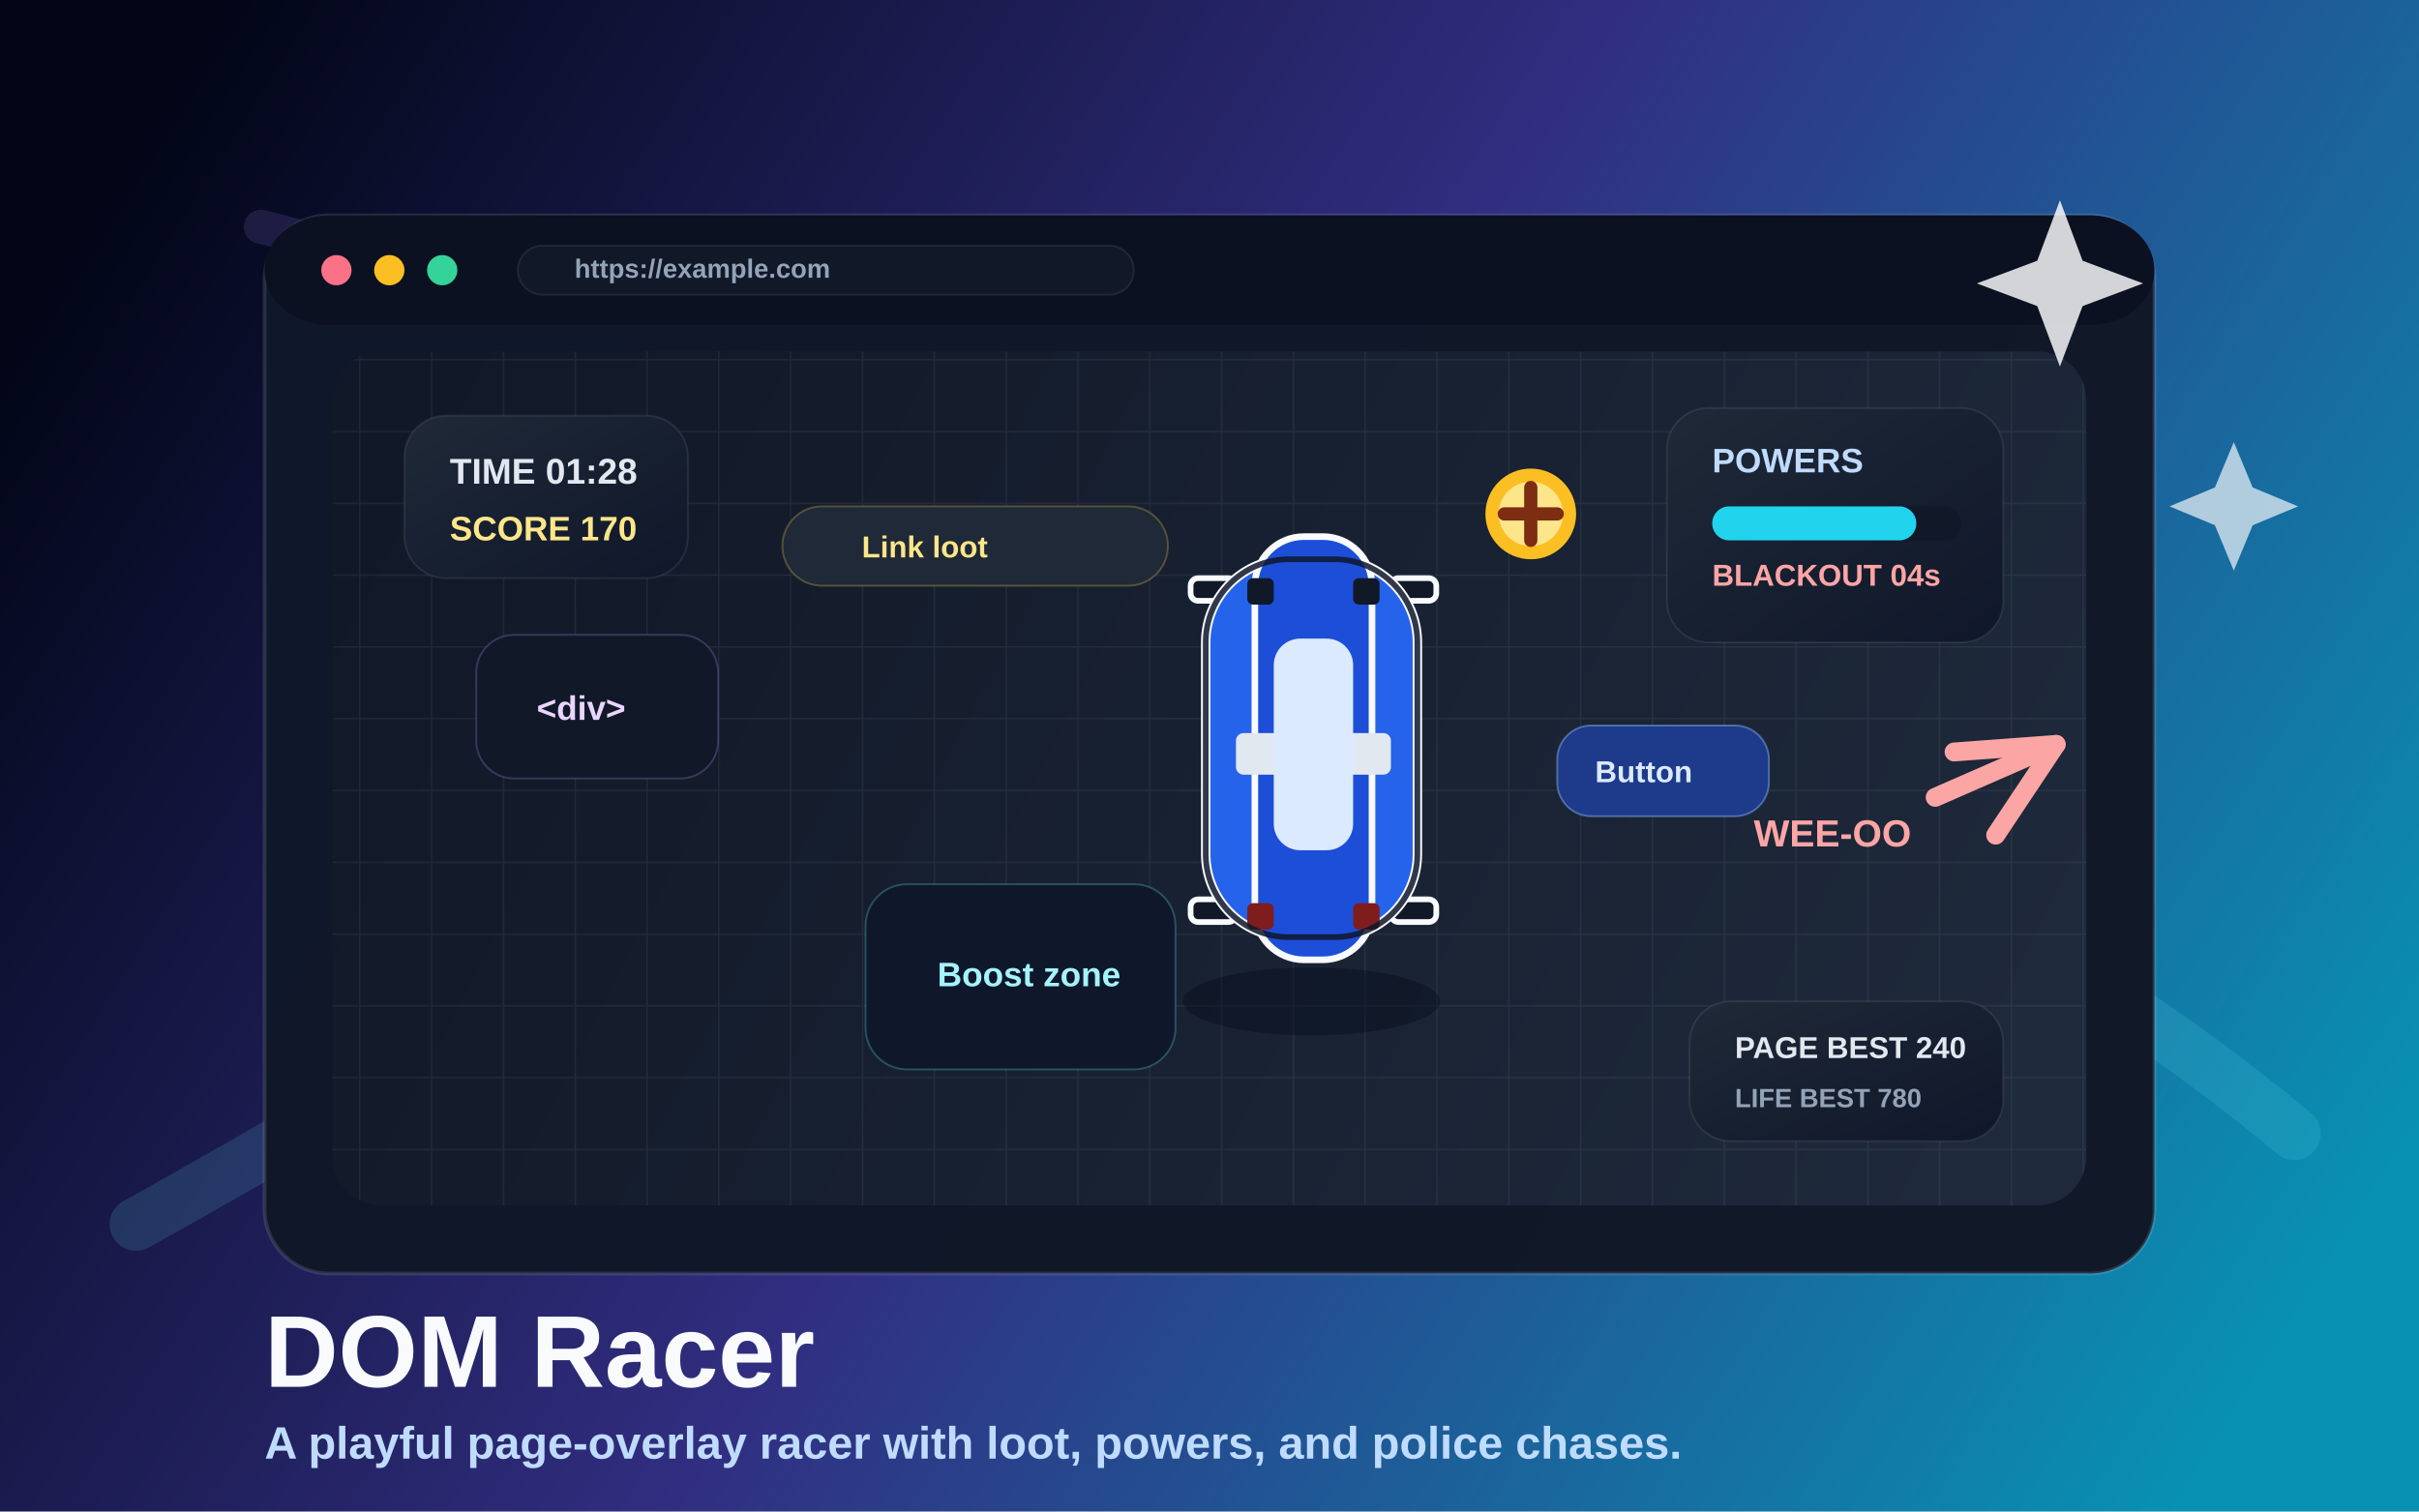
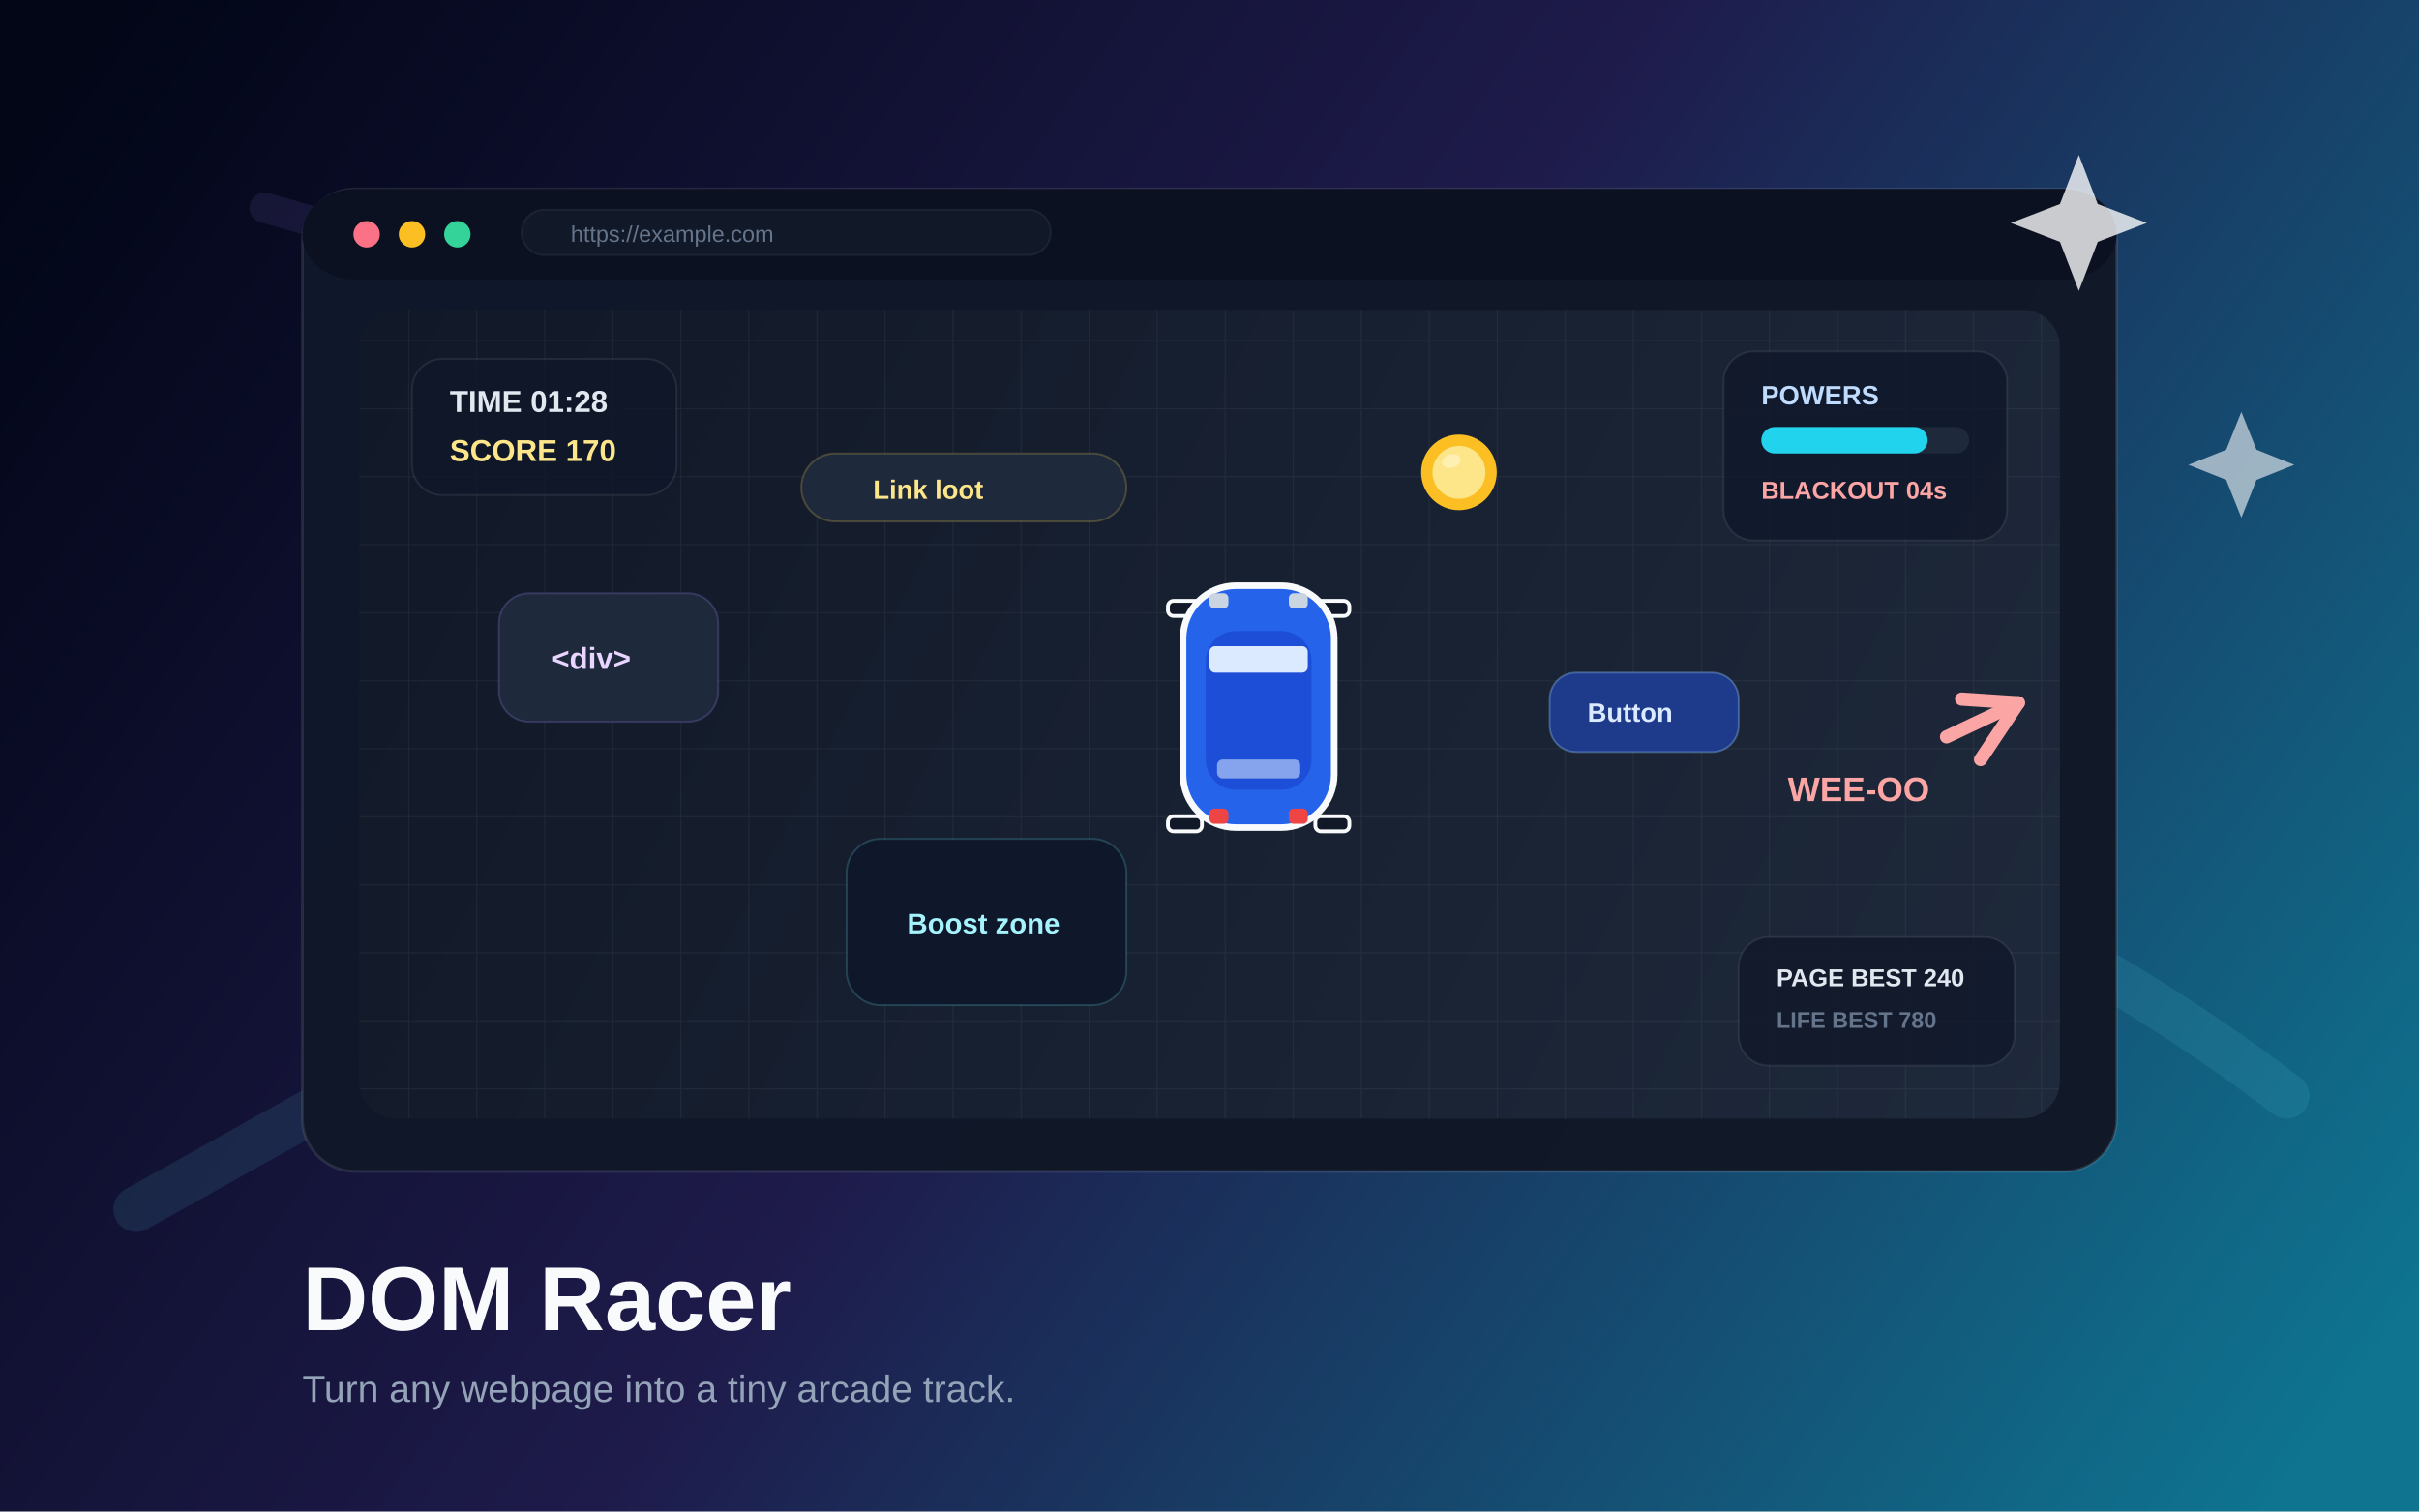
<svg xmlns="http://www.w3.org/2000/svg" width="1280" height="800" viewBox="0 0 1280 800" fill="none">
  <defs>
-     <linearGradient id="bg" x1="84" y1="64" x2="1180" y2="756" gradientUnits="userSpaceOnUse">
+     <linearGradient id="bg" x1="64" y1="0" x2="1200" y2="800" gradientUnits="userSpaceOnUse">
      <stop stop-color="#020617" />
-       <stop offset="0.48" stop-color="#312E81" />
-       <stop offset="1" stop-color="#0891B2" />
+       <stop offset="0.48" stop-color="#1e1b4b" />
+       <stop offset="1" stop-color="#0e7490" />
    </linearGradient>
-     <linearGradient id="browser" x1="152" y1="140" x2="1120" y2="658" gradientUnits="userSpaceOnUse">
-       <stop stop-color="#0F172A" />
+     <linearGradient id="browser" x1="160" y1="100" x2="1120" y2="640" gradientUnits="userSpaceOnUse">
+       <stop stop-color="#0f172a" />
      <stop offset="1" stop-color="#111827" />
    </linearGradient>
-     <linearGradient id="arena" x1="220" y1="186" x2="1048" y2="610" gradientUnits="userSpaceOnUse">
+     <linearGradient id="arena" x1="190" y1="170" x2="1080" y2="620" gradientUnits="userSpaceOnUse">
      <stop stop-color="#111827" />
-       <stop offset="1" stop-color="#1E293B" />
+       <stop offset="1" stop-color="#1e293b" />
    </linearGradient>
-     <linearGradient id="card" x1="0" y1="0" x2="1" y2="1">
-       <stop stop-color="#1F2937" />
-       <stop offset="1" stop-color="#0F172A" />
-     </linearGradient>
-     <pattern id="grid" width="38" height="38" patternUnits="userSpaceOnUse">
-       <path d="M38 0H0V38" stroke="#FFFFFF" stroke-opacity="0.06" stroke-width="1.5" />
+     <pattern id="grid" width="36" height="36" patternUnits="userSpaceOnUse">
+       <path d="M36 0H0V36" stroke="#fff" stroke-opacity="0.05" stroke-width="1.2" />
    </pattern>
  </defs>
  <rect width="1280" height="800" fill="url(#bg)" />
-   <path d="M72 648C252 548 386 454 574 420C796 380 1010 430 1214 600" stroke="#67E8F9" stroke-opacity="0.14" stroke-width="28" stroke-linecap="round" />
-   <path d="M138 120C344 172 452 260 630 400" stroke="#A78BFA" stroke-opacity="0.14" stroke-width="18" stroke-linecap="round" />
-   <rect x="140" y="114" width="1000" height="560" rx="34" fill="url(#browser)" stroke="#FFFFFF" stroke-opacity="0.12" stroke-width="2" />
-   <rect x="140" y="114" width="1000" height="58" rx="34" fill="#0B1120" />
-   <circle cx="178" cy="143" r="8" fill="#FB7185" />
-   <circle cx="206" cy="143" r="8" fill="#FBBF24" />
-   <circle cx="234" cy="143" r="8" fill="#34D399" />
-   <rect x="274" y="130" width="326" height="26" rx="13" fill="#111827" stroke="#FFFFFF" stroke-opacity="0.08" />
-   <text x="304" y="147" fill="#94A3B8" font-size="14" font-weight="600" font-family="Arial, sans-serif">https://example.com</text>
-   <rect x="176" y="186" width="928" height="452" rx="26" fill="url(#arena)" />
-   <rect x="176" y="186" width="928" height="452" rx="26" fill="url(#grid)" />
-   <rect x="214" y="220" width="150" height="86" rx="22" fill="url(#card)" stroke="#FFFFFF" stroke-opacity="0.08" />
-   <text x="238" y="256" fill="#E2E8F0" font-size="19" font-weight="800" font-family="Arial, sans-serif">TIME 01:28</text>
-   <text x="238" y="286" fill="#FDE68A" font-size="18" font-weight="700" font-family="Arial, sans-serif">SCORE 170</text>
-   <rect x="882" y="216" width="178" height="124" rx="22" fill="url(#card)" stroke="#FFFFFF" stroke-opacity="0.08" />
-   <text x="906" y="250" fill="#BFDBFE" font-size="18" font-weight="800" font-family="Arial, sans-serif">POWERS</text>
-   <rect x="906" y="268" width="132" height="18" rx="9" fill="#111827" />
-   <rect x="906" y="268" width="108" height="18" rx="9" fill="#22D3EE" />
-   <text x="906" y="310" fill="#FCA5A5" font-size="16" font-weight="700" font-family="Arial, sans-serif">BLACKOUT 04s</text>
-   <rect x="894" y="530" width="166" height="74" rx="22" fill="url(#card)" stroke="#FFFFFF" stroke-opacity="0.08" />
-   <text x="918" y="560" fill="#E2E8F0" font-size="16" font-weight="800" font-family="Arial, sans-serif">PAGE BEST 240</text>
-   <text x="918" y="586" fill="#94A3B8" font-size="14" font-weight="700" font-family="Arial, sans-serif">LIFE BEST 780</text>
-   <rect x="252" y="336" width="128" height="76" rx="20" fill="#111827" stroke="#A78BFA" stroke-opacity="0.26" />
-   <text x="284" y="381" fill="#E9D5FF" font-size="18" font-weight="700" font-family="Arial, sans-serif">&lt;div&gt;</text>
-   <rect x="414" y="268" width="204" height="42" rx="21" fill="#1F2937" stroke="#FCD34D" stroke-opacity="0.26" />
-   <text x="456" y="295" fill="#FDE68A" font-size="16" font-weight="700" font-family="Arial, sans-serif">Link loot</text>
-   <rect x="824" y="384" width="112" height="48" rx="18" fill="#1E3A8A" stroke="#93C5FD" stroke-opacity="0.42" />
-   <text x="844" y="414" fill="#DBEAFE" font-size="16" font-weight="700" font-family="Arial, sans-serif">Button</text>
-   <rect x="458" y="468" width="164" height="98" rx="22" fill="#0F172A" stroke="#67E8F9" stroke-opacity="0.26" />
-   <text x="496" y="522" fill="#A5F3FC" font-size="18" font-weight="700" font-family="Arial, sans-serif">Boost zone</text>
-   <circle cx="810" cy="272" r="24" fill="#FBBF24" />
-   <circle cx="810" cy="272" r="17" fill="#FDE68A" />
-   <path d="M810 258V286" stroke="#7C2D12" stroke-width="7" stroke-linecap="round" />
-   <path d="M796 272H824" stroke="#7C2D12" stroke-width="7" stroke-linecap="round" />
-   <ellipse cx="694" cy="530" rx="68" ry="18" fill="#020617" fill-opacity="0.34" />
-   <rect x="630" y="306" width="24" height="12" rx="4" fill="#111827" />
-   <rect x="630" y="306" width="24" height="12" rx="4" stroke="#F8FAFC" stroke-width="3" />
-   <rect x="736" y="306" width="24" height="12" rx="4" fill="#111827" />
-   <rect x="736" y="306" width="24" height="12" rx="4" stroke="#F8FAFC" stroke-width="3" />
-   <rect x="630" y="476" width="24" height="12" rx="4" fill="#111827" />
-   <rect x="630" y="476" width="24" height="12" rx="4" stroke="#F8FAFC" stroke-width="3" />
-   <rect x="736" y="476" width="24" height="12" rx="4" fill="#111827" />
-   <rect x="736" y="476" width="24" height="12" rx="4" stroke="#F8FAFC" stroke-width="3" />
-   <rect x="638" y="296" width="112" height="200" rx="44" fill="#2563EB" />
-   <rect x="638" y="296" width="112" height="200" rx="44" stroke="#F8FAFC" stroke-width="5" />
-   <rect x="664" y="284" width="62" height="224" rx="26" fill="#1D4ED8" />
-   <rect x="664" y="284" width="62" height="224" rx="26" stroke="#F8FAFC" stroke-width="3.5" />
-   <rect x="654" y="388" width="82" height="22" rx="4" fill="#E2E8F0" />
-   <rect x="674" y="338" width="42" height="112" rx="14" fill="#DBEAFE" />
-   <rect x="660" y="306" width="14" height="14" rx="3" fill="#111827" />
-   <rect x="716" y="306" width="14" height="14" rx="3" fill="#111827" />
-   <rect x="660" y="478" width="14" height="14" rx="3" fill="#7F1D1D" />
-   <rect x="716" y="478" width="14" height="14" rx="3" fill="#7F1D1D" />
-   <rect x="638" y="296" width="112" height="200" rx="44" stroke="rgba(15, 23, 42, 0.85)" stroke-width="3" fill="none" />
-   <path d="M1024 422L1088 394" stroke="#FCA5A5" stroke-width="10" stroke-linecap="round" />
-   <path d="M1034 398L1088 394L1056 442" stroke="#FCA5A5" stroke-width="10" stroke-linecap="round" stroke-linejoin="round" />
-   <text x="928" y="448" fill="#FCA5A5" font-size="20" font-weight="800" font-family="Arial, sans-serif">WEE-OO</text>
-   <text x="140" y="734" fill="#F8FAFC" font-size="54" font-weight="900" font-family="Arial, sans-serif">DOM Racer</text>
-   <text x="140" y="772" fill="#BFDBFE" font-size="24" font-weight="600" font-family="Arial, sans-serif">A playful page-overlay racer with loot, powers, and police chases.</text>
-   <g fill="#FFFFFF">
-     <path d="M1090 106L1102 138L1134 150L1102 162L1090 194L1078 162L1046 150L1078 138L1090 106Z" fill-opacity="0.82" />
-     <path d="M1182 234L1192 258L1216 268L1192 278L1182 302L1172 278L1148 268L1172 258L1182 234Z" fill-opacity="0.66" />
+   <path d="M72 640C252 540 400 450 580 418C780 382 1000 420 1210 580" stroke="#67e8f9" stroke-opacity="0.1" stroke-width="24" stroke-linecap="round" />
+   <path d="M140 110C340 165 450 250 620 380" stroke="#a78bfa" stroke-opacity="0.1" stroke-width="16" stroke-linecap="round" />
+   <rect x="160" y="100" width="960" height="520" rx="28" fill="url(#browser)" stroke="#fff" stroke-opacity="0.1" stroke-width="1.5" />
+   <rect x="160" y="100" width="960" height="48" rx="28" fill="#0b1120" />
+   <circle cx="194" cy="124" r="7" fill="#fb7185" />
+   <circle cx="218" cy="124" r="7" fill="#fbbf24" />
+   <circle cx="242" cy="124" r="7" fill="#34d399" />
+   <rect x="276" y="111" width="280" height="24" rx="12" fill="#111827" stroke="#fff" stroke-opacity="0.06" />
+   <text x="302" y="128" fill="#64748b" font-size="12" font-weight="500" font-family="Arial, sans-serif">https://example.com</text>
+   <rect x="190" y="164" width="900" height="428" rx="20" fill="url(#arena)" />
+   <rect x="190" y="164" width="900" height="428" rx="20" fill="url(#grid)" />
+   <rect x="218" y="190" width="140" height="72" rx="16" fill="#0f172a" fill-opacity="0.8" stroke="#fff" stroke-opacity="0.08" />
+   <text x="238" y="218" fill="#e2e8f0" font-size="16" font-weight="800" font-family="Arial, sans-serif">TIME 01:28</text>
+   <text x="238" y="244" fill="#fde68a" font-size="16" font-weight="700" font-family="Arial, sans-serif">SCORE 170</text>
+   <rect x="912" y="186" width="150" height="100" rx="16" fill="#0f172a" fill-opacity="0.8" stroke="#fff" stroke-opacity="0.08" />
+   <text x="932" y="214" fill="#bfdbfe" font-size="14" font-weight="800" font-family="Arial, sans-serif">POWERS</text>
+   <rect x="932" y="226" width="110" height="14" rx="7" fill="#1e293b" />
+   <rect x="932" y="226" width="88" height="14" rx="7" fill="#22d3ee" />
+   <text x="932" y="264" fill="#fca5a5" font-size="13" font-weight="700" font-family="Arial, sans-serif">BLACKOUT 04s</text>
+   <rect x="920" y="496" width="146" height="68" rx="16" fill="#0f172a" fill-opacity="0.8" stroke="#fff" stroke-opacity="0.08" />
+   <text x="940" y="522" fill="#e2e8f0" font-size="13" font-weight="700" font-family="Arial, sans-serif">PAGE BEST 240</text>
+   <text x="940" y="544" fill="#64748b" font-size="12" font-weight="600" font-family="Arial, sans-serif">LIFE BEST 780</text>
+   <rect x="264" y="314" width="116" height="68" rx="16" fill="#1e293b" stroke="#a78bfa" stroke-opacity="0.22" />
+   <text x="292" y="354" fill="#e9d5ff" font-size="16" font-weight="700" font-family="Arial, sans-serif">&lt;div&gt;</text>
+   <rect x="424" y="240" width="172" height="36" rx="18" fill="#1e293b" stroke="#fcd34d" stroke-opacity="0.22" />
+   <text x="462" y="264" fill="#fde68a" font-size="14" font-weight="700" font-family="Arial, sans-serif">Link loot</text>
+   <rect x="820" y="356" width="100" height="42" rx="14" fill="#1e3a8a" stroke="#93c5fd" stroke-opacity="0.35" />
+   <text x="840" y="382" fill="#dbeafe" font-size="14" font-weight="700" font-family="Arial, sans-serif">Button</text>
+   <rect x="448" y="444" width="148" height="88" rx="18" fill="#0f172a" stroke="#67e8f9" stroke-opacity="0.2" />
+   <text x="480" y="494" fill="#a5f3fc" font-size="15" font-weight="700" font-family="Arial, sans-serif">Boost zone</text>
+   <circle cx="772" cy="250" r="20" fill="#fbbf24" />
+   <circle cx="772" cy="250" r="14" fill="#fde68a" />
+   <ellipse cx="768" cy="244" rx="5" ry="3.5" fill="#fff" fill-opacity="0.35" transform="rotate(-18 768 244)" />
+   <rect x="618" y="318" width="18" height="8" rx="3" fill="#111827" stroke="#f8fafc" stroke-width="2" />
+   <rect x="696" y="318" width="18" height="8" rx="3" fill="#111827" stroke="#f8fafc" stroke-width="2" />
+   <rect x="618" y="432" width="18" height="8" rx="3" fill="#111827" stroke="#f8fafc" stroke-width="2" />
+   <rect x="696" y="432" width="18" height="8" rx="3" fill="#111827" stroke="#f8fafc" stroke-width="2" />
+   <rect x="626" y="310" width="80" height="128" rx="28" fill="#2563eb" stroke="#f8fafc" stroke-width="3.5" />
+   <rect x="638" y="334" width="56" height="84" rx="16" fill="#1d4ed8" />
+   <rect x="640" y="342" width="52" height="14" rx="3" fill="#dbeafe" />
+   <rect x="644" y="402" width="44" height="10" rx="3" fill="#dbeafe" fill-opacity="0.55" />
+   <rect x="640" y="314" width="10" height="8" rx="2.5" fill="#cbd5e1" />
+   <rect x="682" y="314" width="10" height="8" rx="2.5" fill="#cbd5e1" />
+   <rect x="640" y="428" width="10" height="8" rx="2.5" fill="#ef4444" />
+   <rect x="682" y="428" width="10" height="8" rx="2.5" fill="#ef4444" />
+   <text x="946" y="424" fill="#fca5a5" font-size="18" font-weight="800" font-family="Arial, sans-serif">WEE-OO</text>
+   <path d="M1030 390L1068 372" stroke="#fca5a5" stroke-width="7" stroke-linecap="round" />
+   <path d="M1038 370L1068 372L1048 402" stroke="#fca5a5" stroke-width="7" stroke-linecap="round" stroke-linejoin="round" />
+   <text x="160" y="704" fill="#f8fafc" font-size="48" font-weight="900" font-family="Arial, Helvetica, sans-serif">DOM Racer</text>
+   <text x="160" y="742" fill="#94a3b8" font-size="20" font-weight="500" font-family="Arial, Helvetica, sans-serif">Turn any webpage into a tiny arcade track.</text>
+   <g fill="#fff">
+     <path d="M1100 82L1110 108L1136 118L1110 128L1100 154L1090 128L1064 118L1090 108Z" fill-opacity="0.78" />
+     <path d="M1186 218L1194 238L1214 246L1194 254L1186 274L1178 254L1158 246L1178 238Z" fill-opacity="0.58" />
  </g>
</svg>
